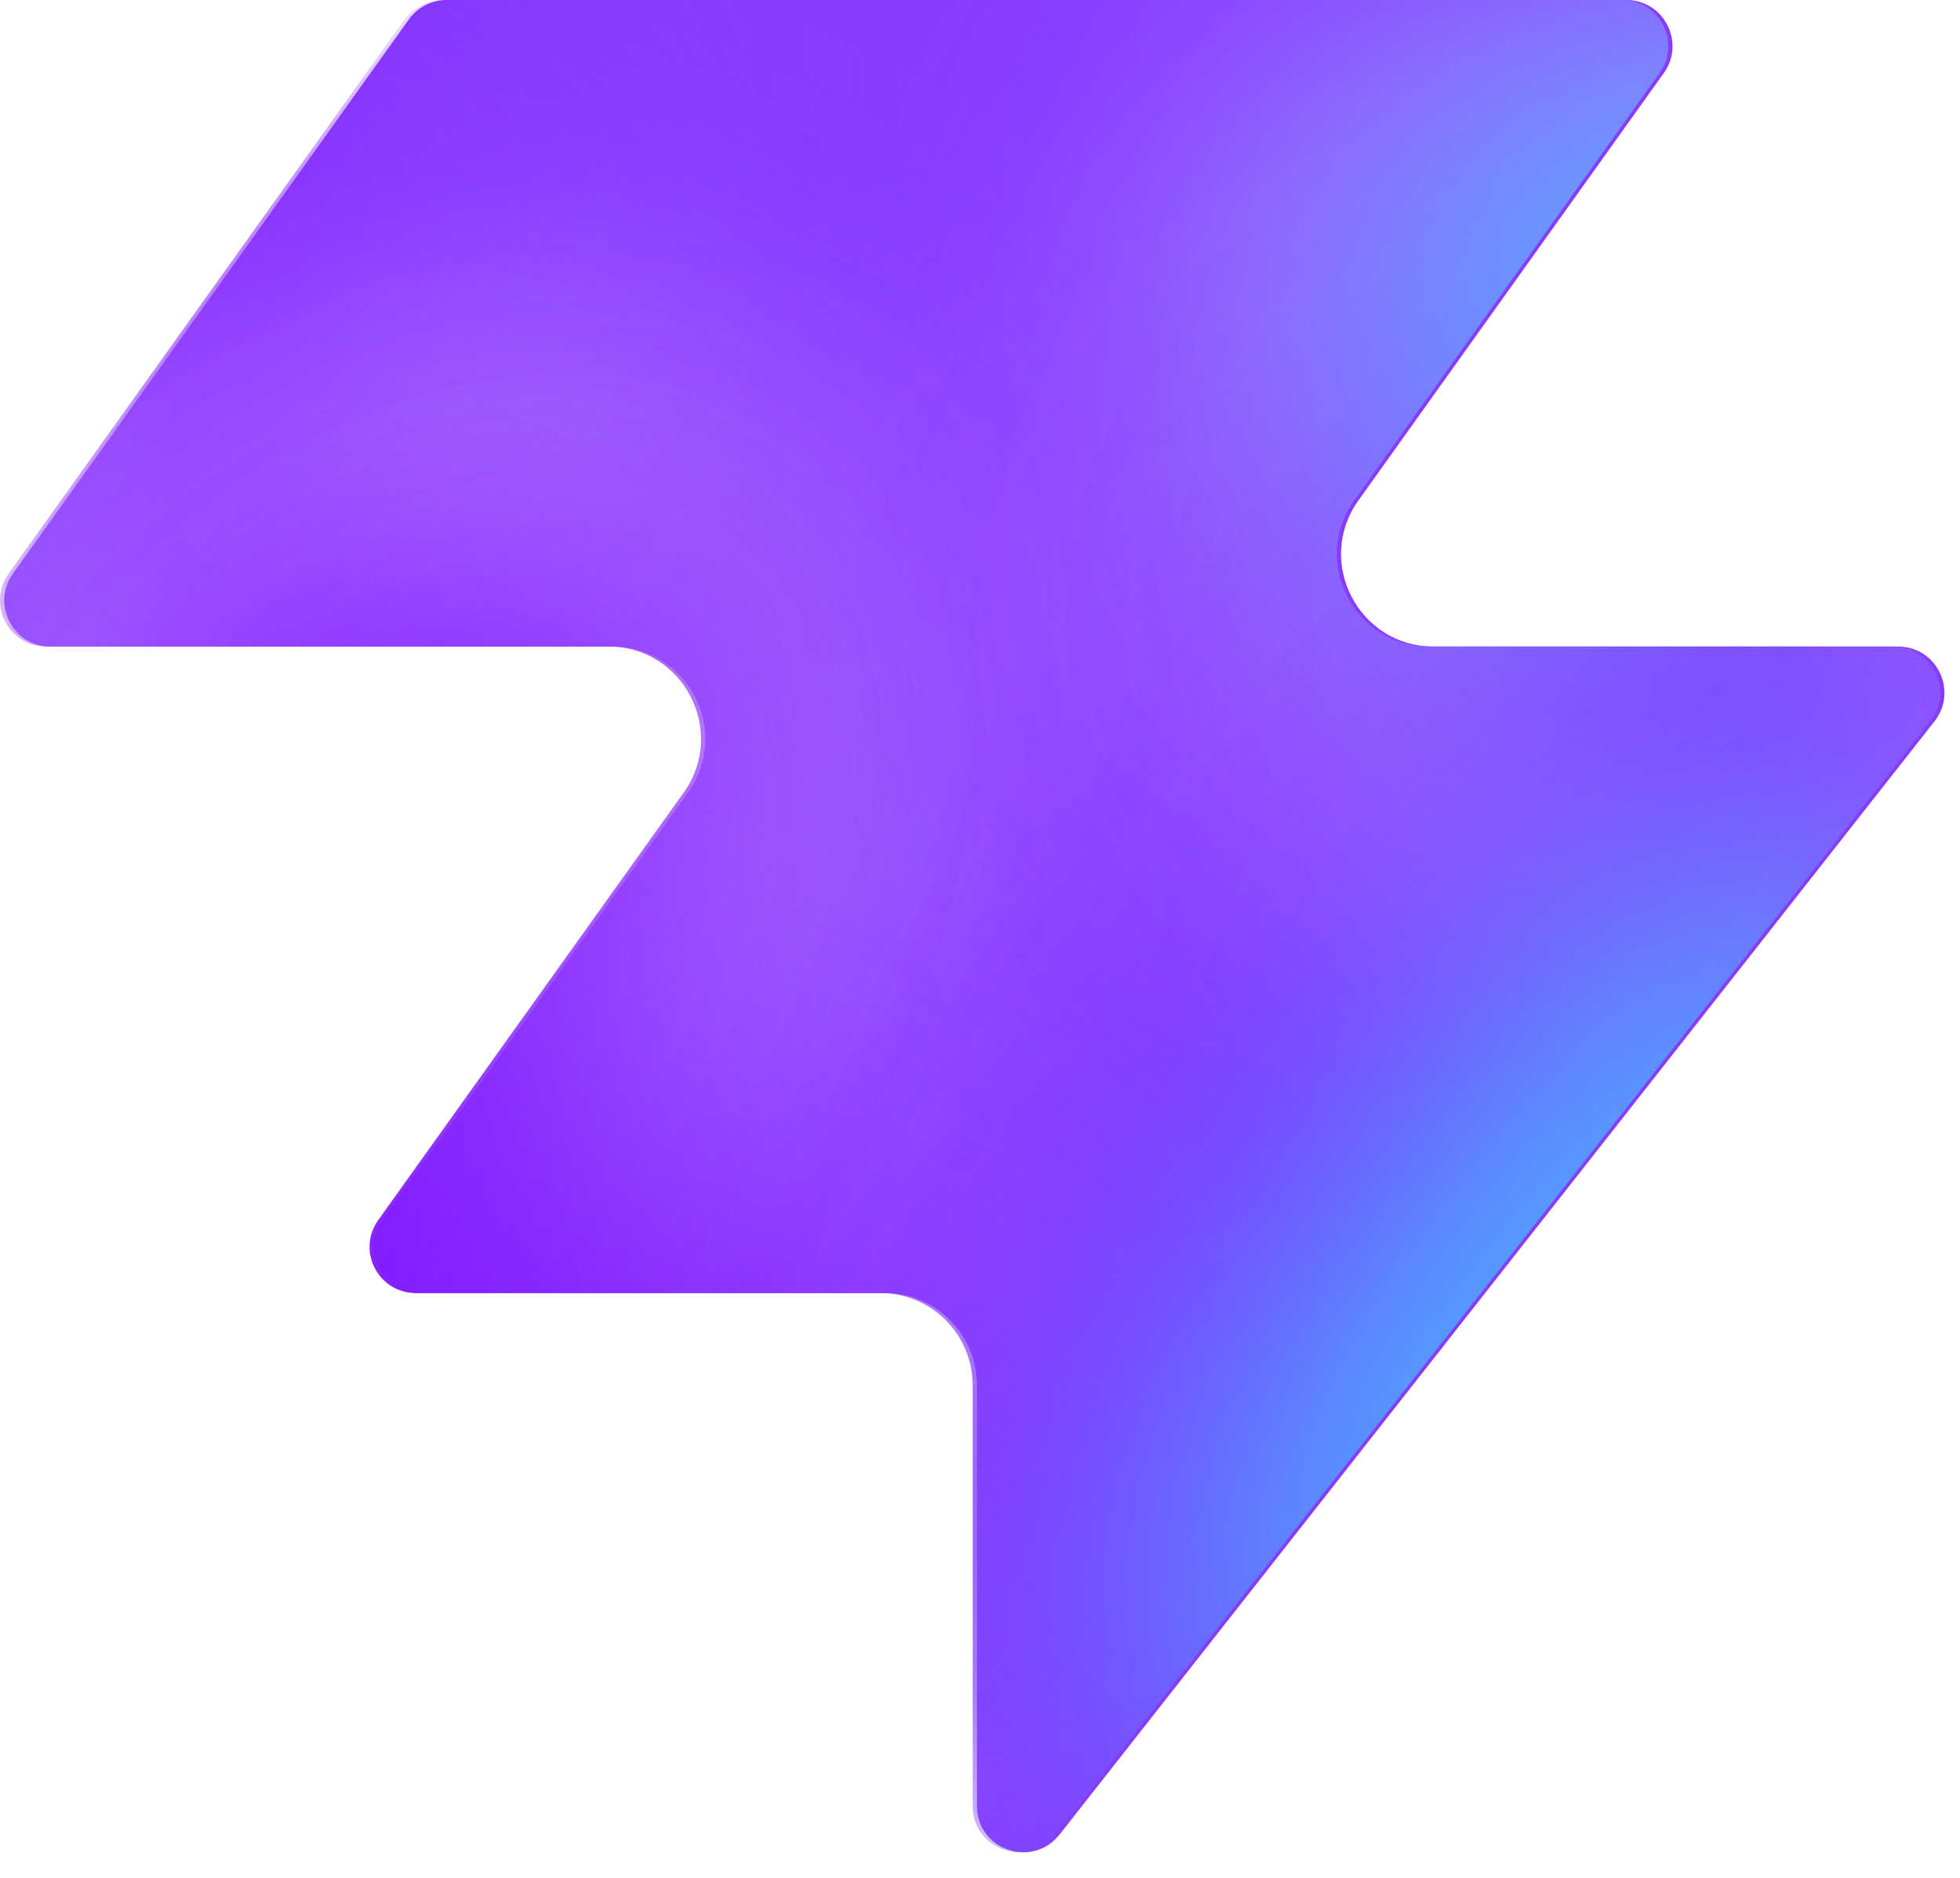
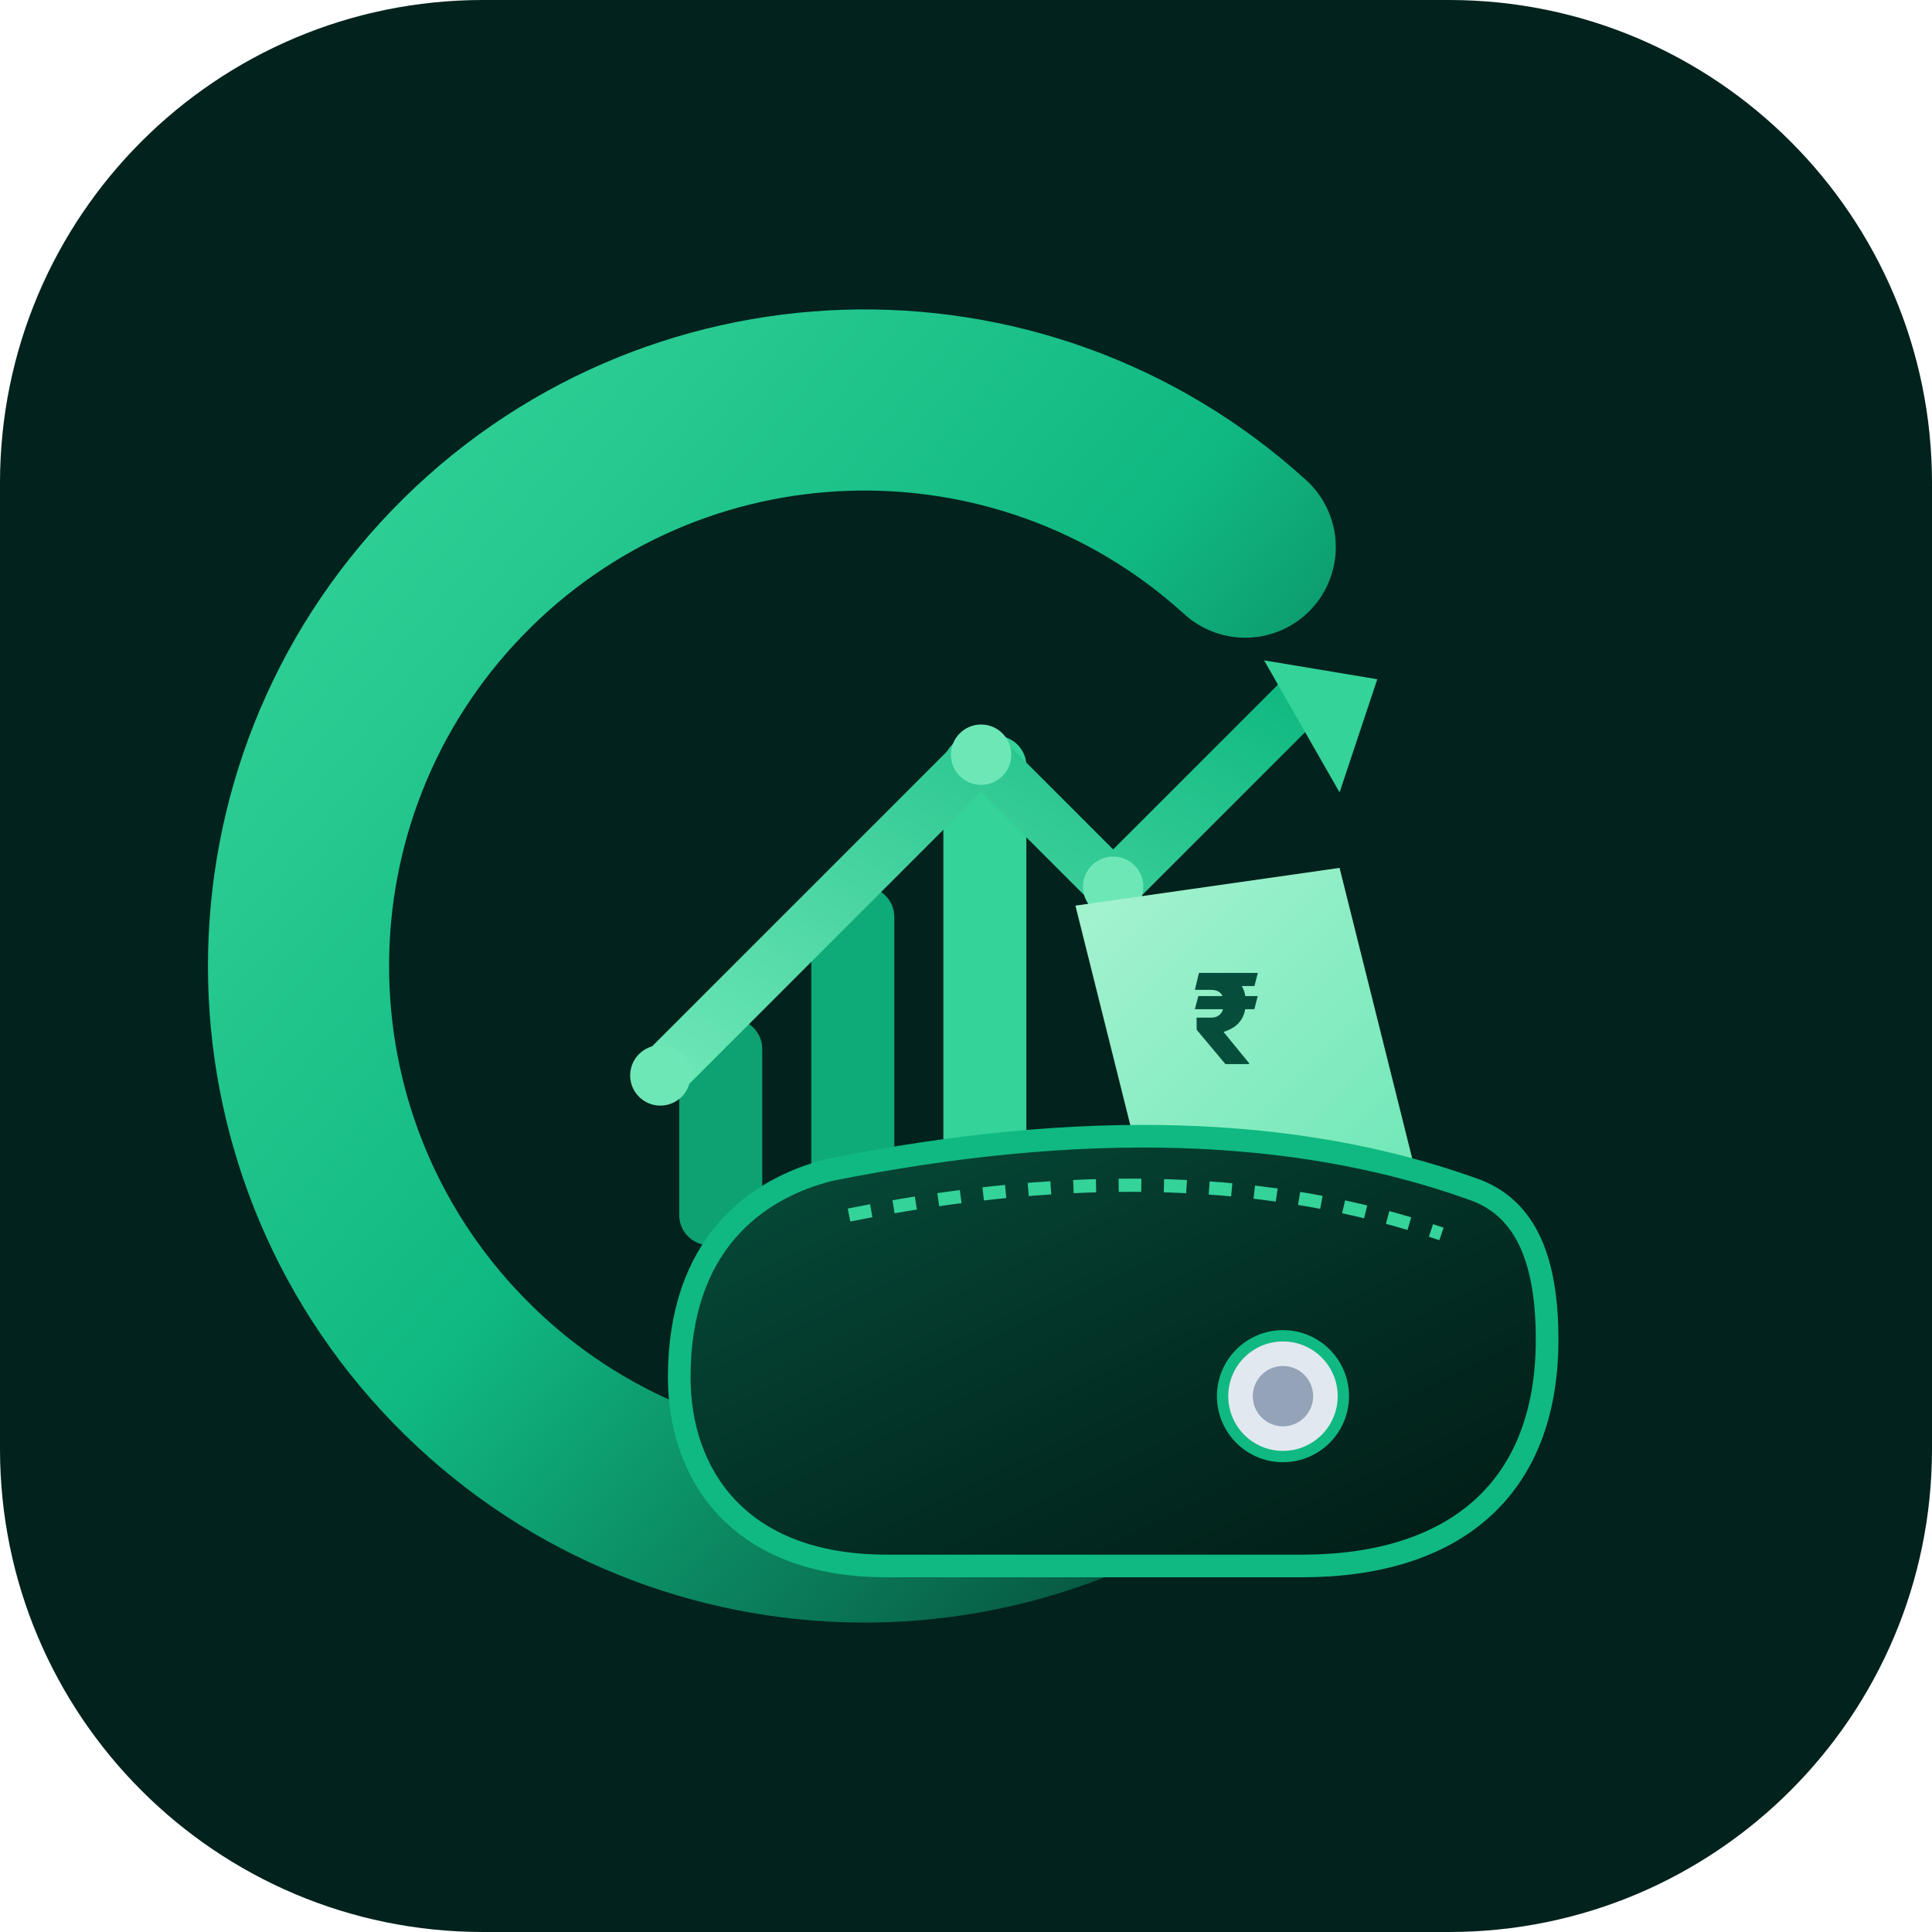
- <svg xmlns="http://www.w3.org/2000/svg" width="48" height="46" fill="none" viewBox="0 0 48 46">
-   <path fill="#863bff" d="M25.946 44.938c-.664.845-2.021.375-2.021-.698V33.937a2.26 2.26 0 0 0-2.262-2.262H10.287c-.92 0-1.456-1.04-.92-1.788l7.48-10.471c1.07-1.497 0-3.578-1.842-3.578H1.237c-.92 0-1.456-1.04-.92-1.788L10.013.474c.214-.297.556-.474.92-.474h28.894c.92 0 1.456 1.04.92 1.788l-7.48 10.471c-1.07 1.498 0 3.579 1.842 3.579h11.377c.943 0 1.473 1.088.89 1.83L25.947 44.94z" style="fill:#863bff;fill:color(display-p3 .525 .23 1);fill-opacity:1" />
-   <mask id="a" width="48" height="46" x="0" y="0" maskUnits="userSpaceOnUse" style="mask-type:alpha">
-     <path fill="#000" d="M25.842 44.938c-.664.844-2.021.375-2.021-.698V33.937a2.26 2.26 0 0 0-2.262-2.262H10.183c-.92 0-1.456-1.04-.92-1.788l7.48-10.471c1.07-1.498 0-3.579-1.842-3.579H1.133c-.92 0-1.456-1.04-.92-1.787L9.91.473c.214-.297.556-.474.92-.474h28.894c.92 0 1.456 1.04.92 1.788l-7.48 10.471c-1.07 1.498 0 3.578 1.842 3.578h11.377c.943 0 1.473 1.088.89 1.832L25.843 44.94z" style="fill:#000;fill-opacity:1" />
-   </mask>
-   <g mask="url(#a)">
-     <g filter="url(#b)">
-       <ellipse cx="5.508" cy="14.704" fill="#ede6ff" rx="5.508" ry="14.704" style="fill:#ede6ff;fill:color(display-p3 .927 .903 1);fill-opacity:1" transform="matrix(.00324 1 1 -.00324 -4.47 31.516)" />
-     </g>
-     <g filter="url(#c)">
-       <ellipse cx="10.399" cy="29.851" fill="#ede6ff" rx="10.399" ry="29.851" style="fill:#ede6ff;fill:color(display-p3 .927 .903 1);fill-opacity:1" transform="matrix(.00324 1 1 -.00324 -39.328 7.883)" />
-     </g>
-     <g filter="url(#d)">
-       <ellipse cx="5.508" cy="30.487" fill="#7e14ff" rx="5.508" ry="30.487" style="fill:#7e14ff;fill:color(display-p3 .492 .077 1);fill-opacity:1" transform="rotate(89.814 -25.913 -14.639)scale(1 -1)" />
-     </g>
-     <g filter="url(#e)">
-       <ellipse cx="5.508" cy="30.599" fill="#7e14ff" rx="5.508" ry="30.599" style="fill:#7e14ff;fill:color(display-p3 .492 .077 1);fill-opacity:1" transform="rotate(89.814 -32.644 -3.334)scale(1 -1)" />
-     </g>
-     <g filter="url(#f)">
-       <ellipse cx="5.508" cy="30.599" fill="#7e14ff" rx="5.508" ry="30.599" style="fill:#7e14ff;fill:color(display-p3 .492 .077 1);fill-opacity:1" transform="matrix(.00324 1 1 -.00324 -34.34 30.47)" />
-     </g>
-     <g filter="url(#g)">
-       <ellipse cx="14.072" cy="22.078" fill="#ede6ff" rx="14.072" ry="22.078" style="fill:#ede6ff;fill:color(display-p3 .927 .903 1);fill-opacity:1" transform="rotate(93.35 24.506 48.493)scale(-1 1)" />
-     </g>
-     <g filter="url(#h)">
-       <ellipse cx="3.47" cy="21.501" fill="#7e14ff" rx="3.47" ry="21.501" style="fill:#7e14ff;fill:color(display-p3 .492 .077 1);fill-opacity:1" transform="rotate(89.009 28.708 47.59)scale(-1 1)" />
-     </g>
-     <g filter="url(#i)">
-       <ellipse cx="3.47" cy="21.501" fill="#7e14ff" rx="3.47" ry="21.501" style="fill:#7e14ff;fill:color(display-p3 .492 .077 1);fill-opacity:1" transform="rotate(89.009 28.708 47.59)scale(-1 1)" />
-     </g>
-     <g filter="url(#j)">
-       <ellipse cx=".387" cy="8.972" fill="#7e14ff" rx="4.407" ry="29.108" style="fill:#7e14ff;fill:color(display-p3 .492 .077 1);fill-opacity:1" transform="rotate(39.51 .387 8.972)" />
-     </g>
-     <g filter="url(#k)">
-       <ellipse cx="47.523" cy="-6.092" fill="#7e14ff" rx="4.407" ry="29.108" style="fill:#7e14ff;fill:color(display-p3 .492 .077 1);fill-opacity:1" transform="rotate(37.892 47.523 -6.092)" />
-     </g>
-     <g filter="url(#l)">
-       <ellipse cx="41.412" cy="6.333" fill="#47bfff" rx="5.971" ry="9.665" style="fill:#47bfff;fill:color(display-p3 .28 .748 1);fill-opacity:1" transform="rotate(37.892 41.412 6.333)" />
-     </g>
-     <g filter="url(#m)">
-       <ellipse cx="-1.879" cy="38.332" fill="#7e14ff" rx="4.407" ry="29.108" style="fill:#7e14ff;fill:color(display-p3 .492 .077 1);fill-opacity:1" transform="rotate(37.892 -1.88 38.332)" />
-     </g>
-     <g filter="url(#n)">
-       <ellipse cx="-1.879" cy="38.332" fill="#7e14ff" rx="4.407" ry="29.108" style="fill:#7e14ff;fill:color(display-p3 .492 .077 1);fill-opacity:1" transform="rotate(37.892 -1.88 38.332)" />
-     </g>
-     <g filter="url(#o)">
-       <ellipse cx="35.651" cy="29.907" fill="#7e14ff" rx="4.407" ry="29.108" style="fill:#7e14ff;fill:color(display-p3 .492 .077 1);fill-opacity:1" transform="rotate(37.892 35.651 29.907)" />
-     </g>
-     <g filter="url(#p)">
-       <ellipse cx="38.418" cy="32.4" fill="#47bfff" rx="5.971" ry="15.297" style="fill:#47bfff;fill:color(display-p3 .28 .748 1);fill-opacity:1" transform="rotate(37.892 38.418 32.4)" />
-     </g>
-   </g>
+ <svg xmlns="http://www.w3.org/2000/svg" viewBox="0 0 512 512" width="100%" height="100%">
  <defs>
-     <filter id="b" width="60.045" height="41.654" x="-19.77" y="16.149" color-interpolation-filters="sRGB" filterUnits="userSpaceOnUse">
-       <feFlood flood-opacity="0" result="BackgroundImageFix" />
-       <feBlend in="SourceGraphic" in2="BackgroundImageFix" result="shape" />
-       <feGaussianBlur result="effect1_foregroundBlur_2002_17158" stdDeviation="7.659" />
-     </filter>
-     <filter id="c" width="90.34" height="51.437" x="-54.613" y="-7.533" color-interpolation-filters="sRGB" filterUnits="userSpaceOnUse">
-       <feFlood flood-opacity="0" result="BackgroundImageFix" />
-       <feBlend in="SourceGraphic" in2="BackgroundImageFix" result="shape" />
-       <feGaussianBlur result="effect1_foregroundBlur_2002_17158" stdDeviation="7.659" />
-     </filter>
-     <filter id="d" width="79.355" height="29.4" x="-49.64" y="2.03" color-interpolation-filters="sRGB" filterUnits="userSpaceOnUse">
-       <feFlood flood-opacity="0" result="BackgroundImageFix" />
-       <feBlend in="SourceGraphic" in2="BackgroundImageFix" result="shape" />
-       <feGaussianBlur result="effect1_foregroundBlur_2002_17158" stdDeviation="4.596" />
-     </filter>
-     <filter id="e" width="79.579" height="29.4" x="-45.045" y="20.029" color-interpolation-filters="sRGB" filterUnits="userSpaceOnUse">
-       <feFlood flood-opacity="0" result="BackgroundImageFix" />
-       <feBlend in="SourceGraphic" in2="BackgroundImageFix" result="shape" />
-       <feGaussianBlur result="effect1_foregroundBlur_2002_17158" stdDeviation="4.596" />
-     </filter>
-     <filter id="f" width="79.579" height="29.4" x="-43.513" y="21.178" color-interpolation-filters="sRGB" filterUnits="userSpaceOnUse">
-       <feFlood flood-opacity="0" result="BackgroundImageFix" />
-       <feBlend in="SourceGraphic" in2="BackgroundImageFix" result="shape" />
-       <feGaussianBlur result="effect1_foregroundBlur_2002_17158" stdDeviation="4.596" />
-     </filter>
-     <filter id="g" width="74.749" height="58.852" x="15.756" y="-17.901" color-interpolation-filters="sRGB" filterUnits="userSpaceOnUse">
-       <feFlood flood-opacity="0" result="BackgroundImageFix" />
-       <feBlend in="SourceGraphic" in2="BackgroundImageFix" result="shape" />
-       <feGaussianBlur result="effect1_foregroundBlur_2002_17158" stdDeviation="7.659" />
-     </filter>
-     <filter id="h" width="61.377" height="25.362" x="23.548" y="2.284" color-interpolation-filters="sRGB" filterUnits="userSpaceOnUse">
-       <feFlood flood-opacity="0" result="BackgroundImageFix" />
-       <feBlend in="SourceGraphic" in2="BackgroundImageFix" result="shape" />
-       <feGaussianBlur result="effect1_foregroundBlur_2002_17158" stdDeviation="4.596" />
-     </filter>
-     <filter id="i" width="61.377" height="25.362" x="23.548" y="2.284" color-interpolation-filters="sRGB" filterUnits="userSpaceOnUse">
-       <feFlood flood-opacity="0" result="BackgroundImageFix" />
-       <feBlend in="SourceGraphic" in2="BackgroundImageFix" result="shape" />
-       <feGaussianBlur result="effect1_foregroundBlur_2002_17158" stdDeviation="4.596" />
-     </filter>
-     <filter id="j" width="56.045" height="63.649" x="-27.636" y="-22.853" color-interpolation-filters="sRGB" filterUnits="userSpaceOnUse">
-       <feFlood flood-opacity="0" result="BackgroundImageFix" />
-       <feBlend in="SourceGraphic" in2="BackgroundImageFix" result="shape" />
-       <feGaussianBlur result="effect1_foregroundBlur_2002_17158" stdDeviation="4.596" />
-     </filter>
-     <filter id="k" width="54.814" height="64.646" x="20.116" y="-38.415" color-interpolation-filters="sRGB" filterUnits="userSpaceOnUse">
-       <feFlood flood-opacity="0" result="BackgroundImageFix" />
-       <feBlend in="SourceGraphic" in2="BackgroundImageFix" result="shape" />
-       <feGaussianBlur result="effect1_foregroundBlur_2002_17158" stdDeviation="4.596" />
-     </filter>
-     <filter id="l" width="33.541" height="35.313" x="24.641" y="-11.323" color-interpolation-filters="sRGB" filterUnits="userSpaceOnUse">
-       <feFlood flood-opacity="0" result="BackgroundImageFix" />
-       <feBlend in="SourceGraphic" in2="BackgroundImageFix" result="shape" />
-       <feGaussianBlur result="effect1_foregroundBlur_2002_17158" stdDeviation="4.596" />
-     </filter>
-     <filter id="m" width="54.814" height="64.646" x="-29.286" y="6.009" color-interpolation-filters="sRGB" filterUnits="userSpaceOnUse">
-       <feFlood flood-opacity="0" result="BackgroundImageFix" />
-       <feBlend in="SourceGraphic" in2="BackgroundImageFix" result="shape" />
-       <feGaussianBlur result="effect1_foregroundBlur_2002_17158" stdDeviation="4.596" />
-     </filter>
-     <filter id="n" width="54.814" height="64.646" x="-29.286" y="6.009" color-interpolation-filters="sRGB" filterUnits="userSpaceOnUse">
-       <feFlood flood-opacity="0" result="BackgroundImageFix" />
-       <feBlend in="SourceGraphic" in2="BackgroundImageFix" result="shape" />
-       <feGaussianBlur result="effect1_foregroundBlur_2002_17158" stdDeviation="4.596" />
-     </filter>
-     <filter id="o" width="54.814" height="64.646" x="8.244" y="-2.416" color-interpolation-filters="sRGB" filterUnits="userSpaceOnUse">
-       <feFlood flood-opacity="0" result="BackgroundImageFix" />
-       <feBlend in="SourceGraphic" in2="BackgroundImageFix" result="shape" />
-       <feGaussianBlur result="effect1_foregroundBlur_2002_17158" stdDeviation="4.596" />
-     </filter>
-     <filter id="p" width="39.409" height="43.623" x="18.713" y="10.588" color-interpolation-filters="sRGB" filterUnits="userSpaceOnUse">
-       <feFlood flood-opacity="0" result="BackgroundImageFix" />
-       <feBlend in="SourceGraphic" in2="BackgroundImageFix" result="shape" />
-       <feGaussianBlur result="effect1_foregroundBlur_2002_17158" stdDeviation="4.596" />
+     <linearGradient id="cashio-ring-grad" x1="0%" y1="0%" x2="100%" y2="100%">
+       <stop offset="0%" stop-color="#34D399" />
+       <stop offset="50%" stop-color="#10B981" />
+       <stop offset="100%" stop-color="#064E3B" />
+     </linearGradient>
+     <linearGradient id="cashio-arrow-grad" x1="0%" y1="100%" x2="100%" y2="0%">
+       <stop offset="0%" stop-color="#6EE7B7" />
+       <stop offset="100%" stop-color="#10B981" />
+     </linearGradient>
+     <linearGradient id="cashio-wallet-grad" x1="0%" y1="0%" x2="100%" y2="100%">
+       <stop offset="0%" stop-color="#064E3B" />
+       <stop offset="60%" stop-color="#022C22" />
+       <stop offset="100%" stop-color="#011A14" />
+     </linearGradient>
+     <linearGradient id="cashio-note-grad" x1="0%" y1="0%" x2="100%" y2="100%">
+       <stop offset="0%" stop-color="#A7F3D0" />
+       <stop offset="100%" stop-color="#6EE7B7" />
+     </linearGradient>
+     <filter id="cashio-glow" x="-20%" y="-20%" width="140%" height="140%">
+       <feGaussianBlur stdDeviation="12" result="blur" />
+       <feComposite in="SourceGraphic" in2="blur" operator="over" />
    </filter>
  </defs>
+   <rect width="512" height="512" rx="128" fill="#02221D" />
+   <path d="M 330 145 A 150 150 0 1 0 330 367" fill="none" stroke="url(#cashio-ring-grad)" stroke-width="48" stroke-linecap="round" />
+   <rect x="180" y="270" width="22" height="60" rx="8" fill="#10B981" opacity="0.85" />
+   <rect x="215" y="235" width="22" height="95" rx="8" fill="#10B981" opacity="0.9" />
+   <rect x="250" y="195" width="22" height="135" rx="8" fill="#34D399" />
+   <path d="M 175 285 L 260 200 L 295 235 L 345 185" fill="none" stroke="url(#cashio-arrow-grad)" stroke-width="14" stroke-linecap="round" stroke-linejoin="round" />
+   <polygon points="335,175 365,180 355,210" fill="#34D399" />
+   <circle cx="175" cy="285" r="8" fill="#6EE7B7" />
+   <circle cx="260" cy="200" r="8" fill="#6EE7B7" />
+   <circle cx="295" cy="235" r="8" fill="#6EE7B7" />
+   <path d="M 285 240 L 355 230 L 375 310 L 305 320 Z" fill="url(#cashio-note-grad)" rx="8" />
+   <text x="325" y="282" font-family="-apple-system, BlinkMacSystemFont, 'Segoe UI', Roboto, sans-serif" font-size="34" font-weight="900" fill="#064E3B" text-anchor="middle">₹</text>
+   <path d="M 220 310 Q 320 290 390 315 C 405 320 410 335 410 355 C 410 395 385 415 345 415 L 235 415 C 195 415 180 390 180 365 C 180 330 200 315 220 310 Z" fill="url(#cashio-wallet-grad)" stroke="#10B981" stroke-width="6" />
+   <path d="M 225 322 Q 315 304 382 327" fill="none" stroke="#34D399" stroke-width="3.5" stroke-dasharray="6,6" />
+   <circle cx="340" cy="370" r="16" fill="#E2E8F0" stroke="#10B981" stroke-width="3" />
+   <circle cx="340" cy="370" r="8" fill="#94A3B8" />
</svg>
